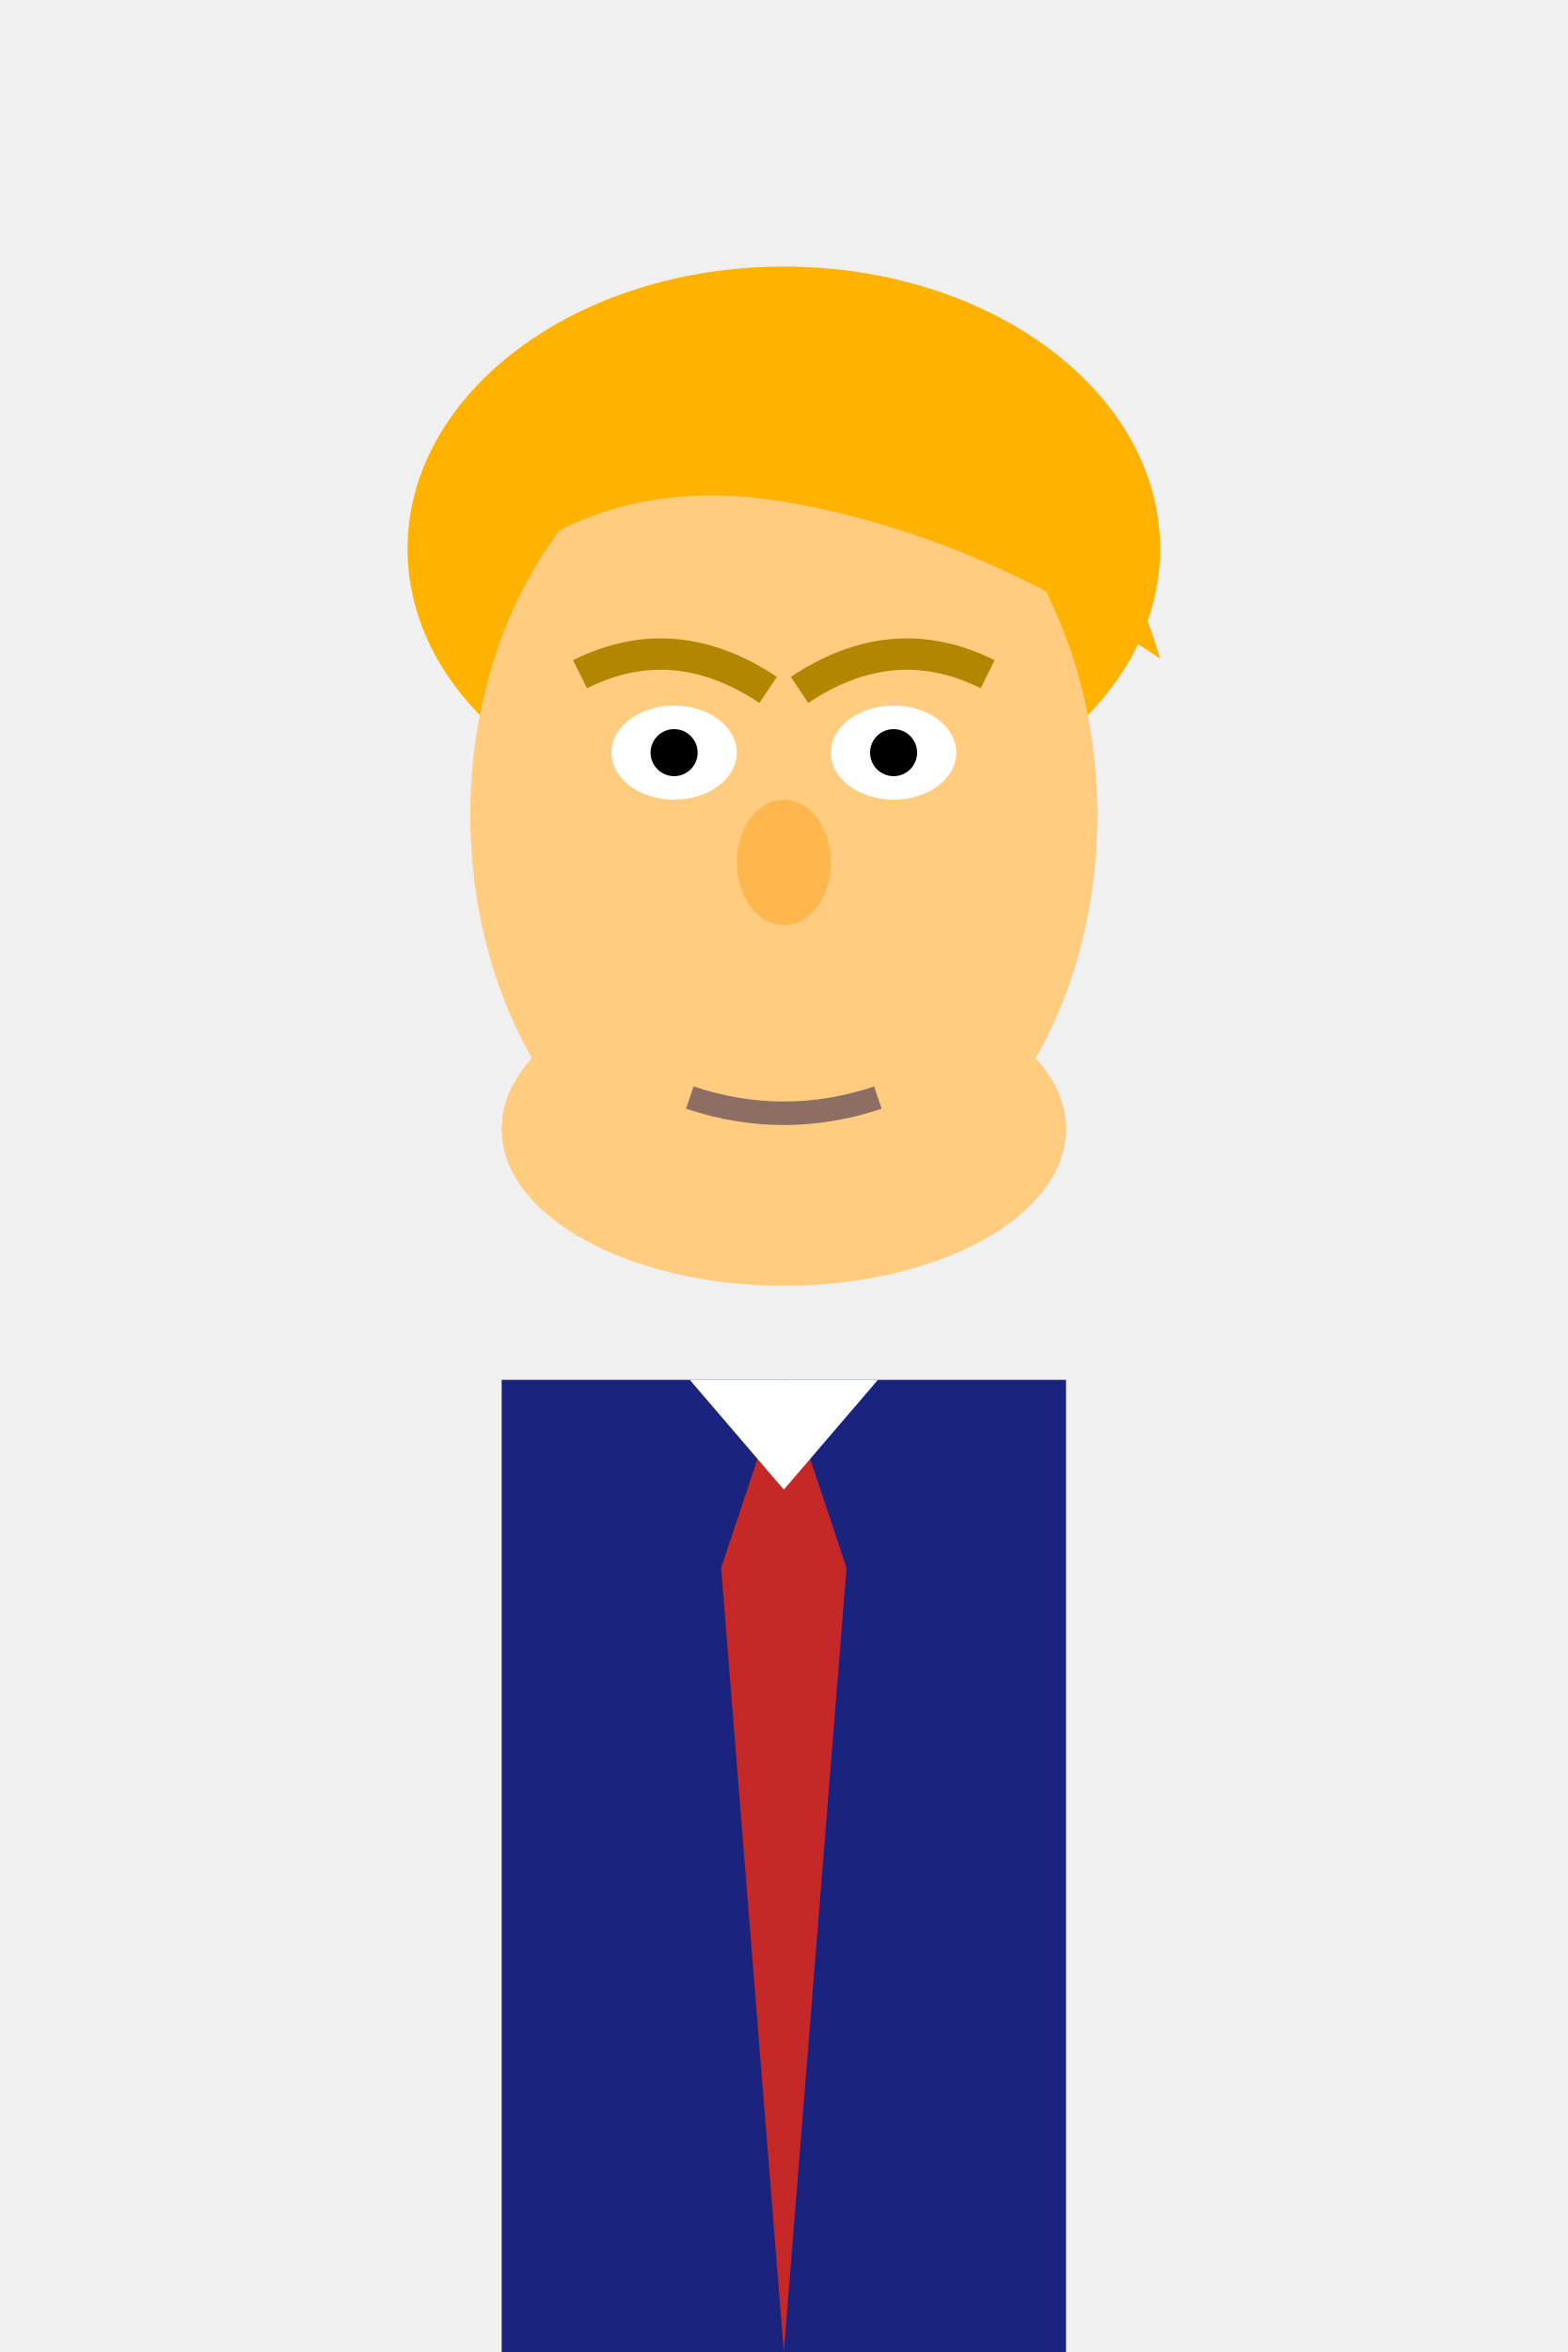
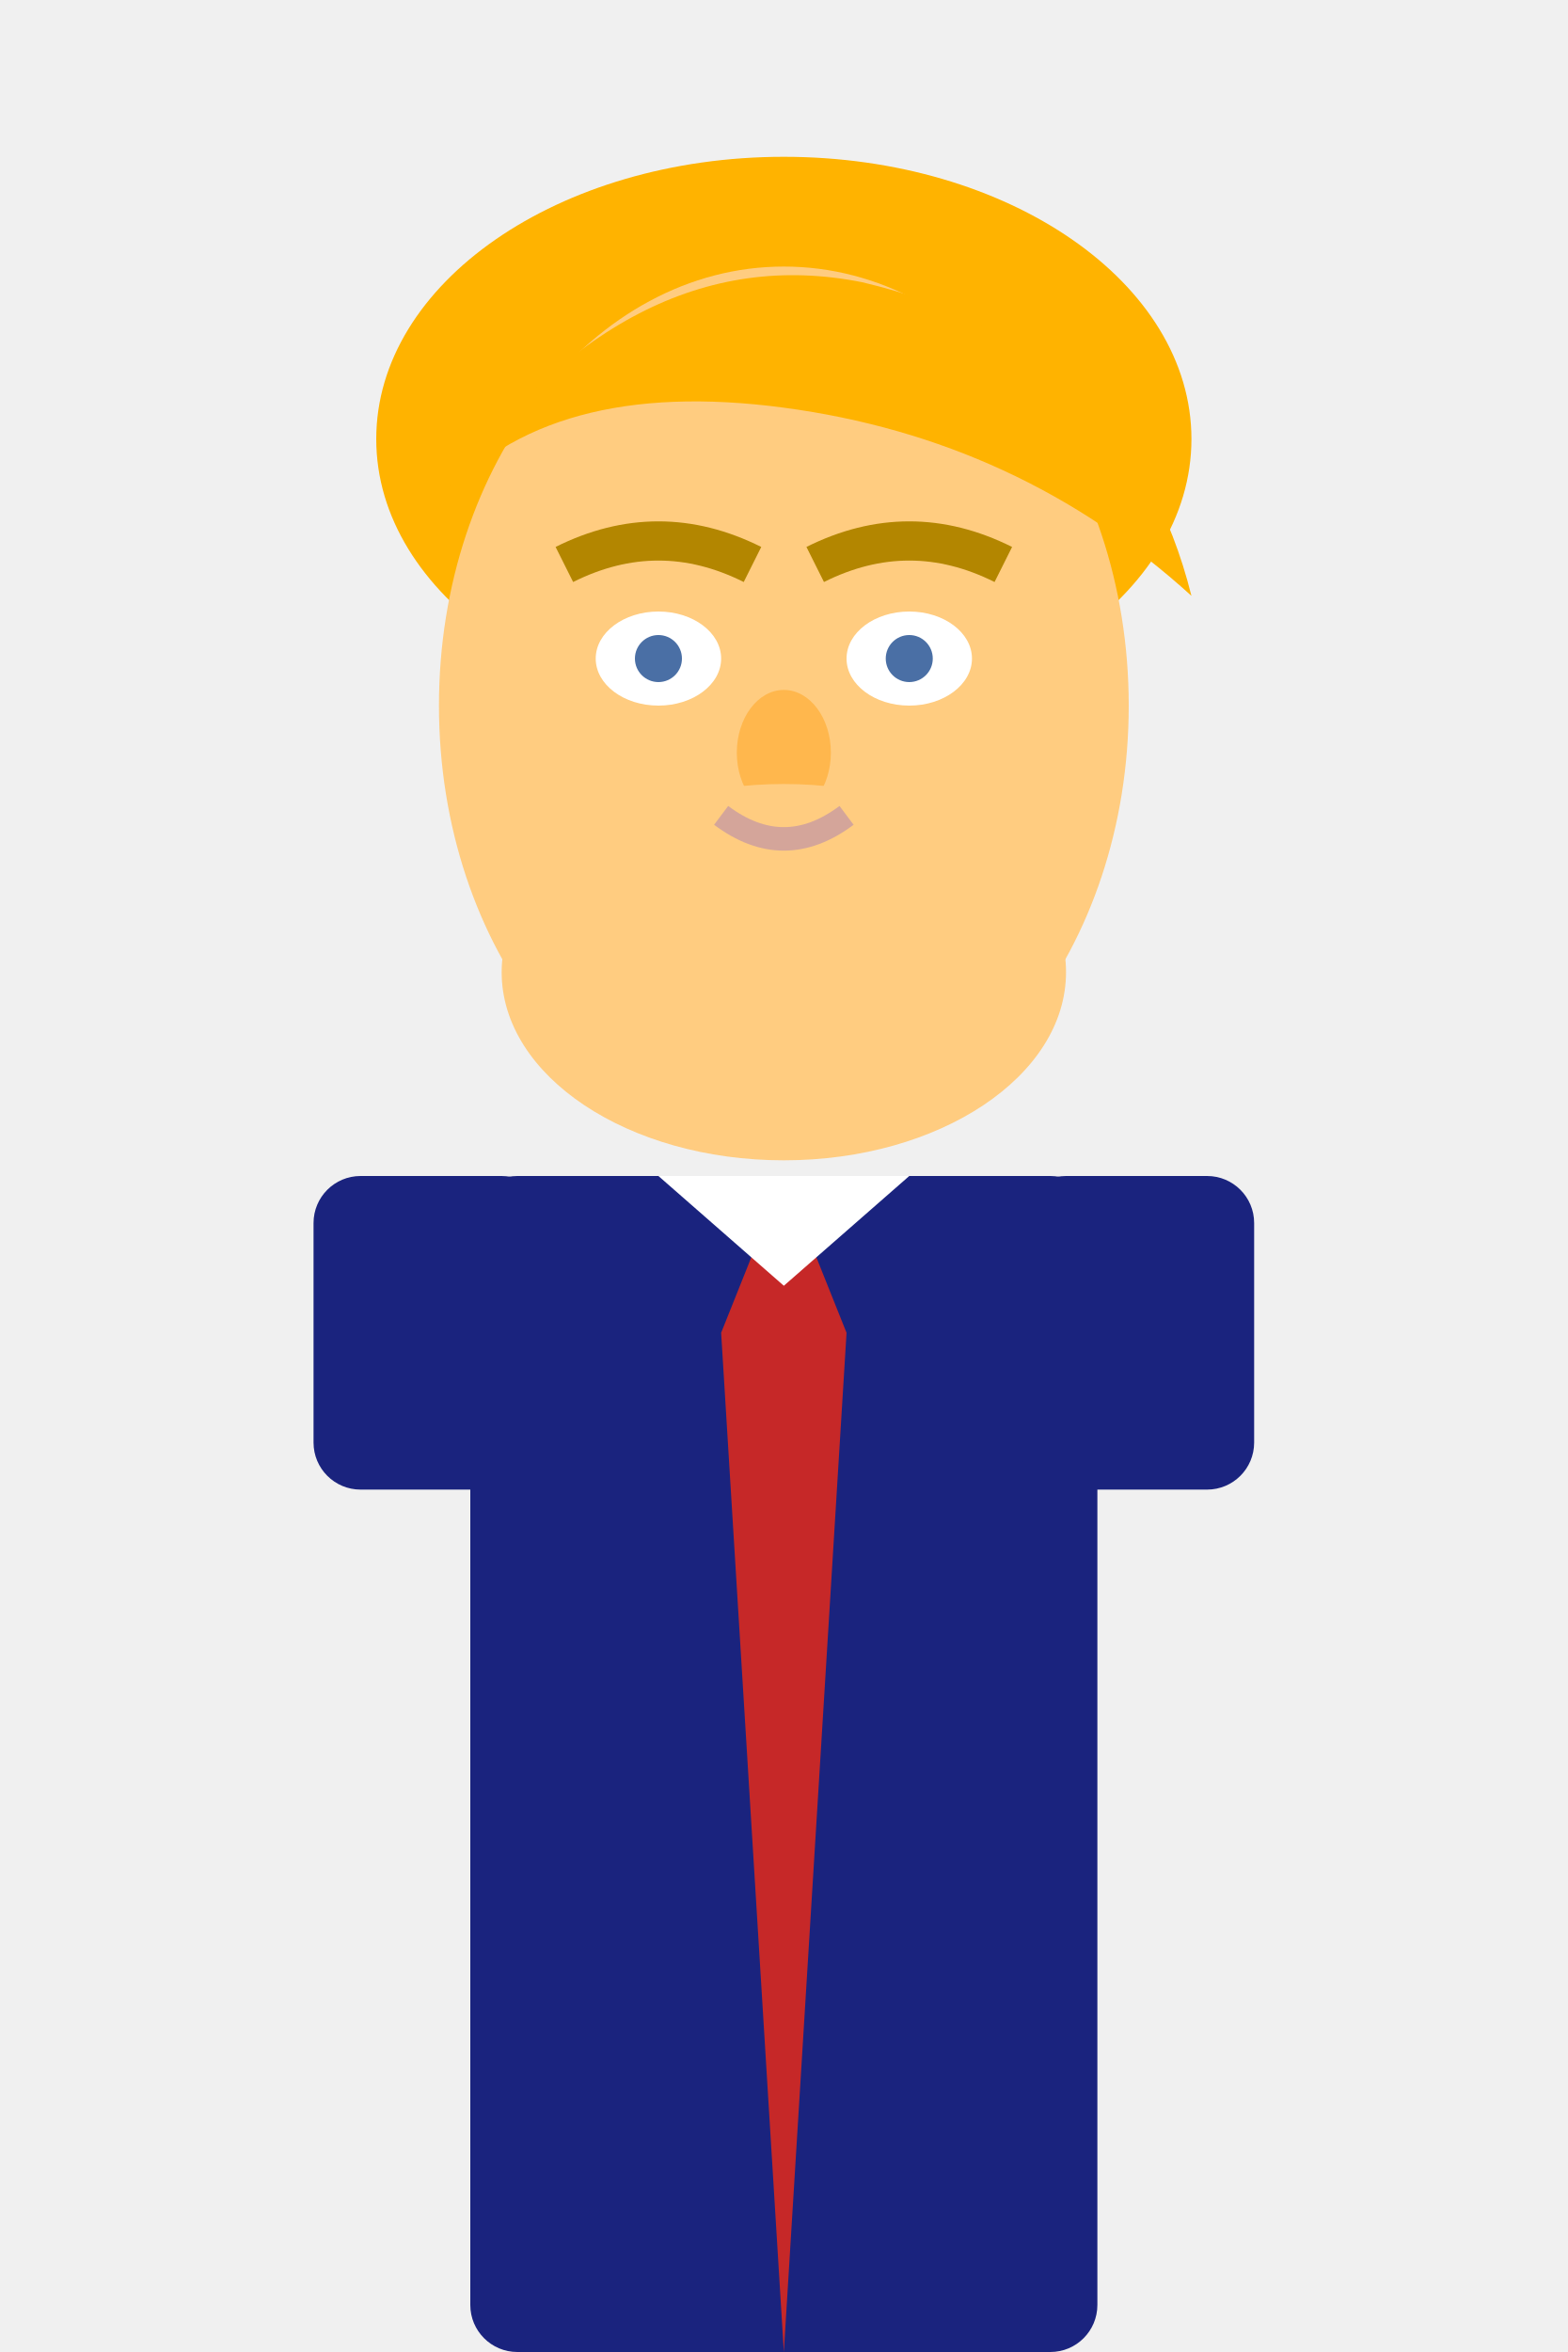
<svg xmlns="http://www.w3.org/2000/svg" viewBox="0 0 100 150" width="100" height="150">
  <g id="body">
-     <rect x="32" y="88" width="36" height="62" fill="#1a237e" />
-     <polygon points="50,88 46,100 50,150 54,100" fill="#c62828" />
-     <polygon points="44,88 50,95 56,88" fill="#ffffff" />
+     <rect x="30" y="75" width="40" height="75" rx="3" fill="#1a237e" />
+     <polygon points="50,75 46,85 50,150 54,85" fill="#c62828" />
+     <polygon points="42,75 50,82 58,75" fill="#ffffff" />
+     <rect x="20" y="75" width="15" height="20" rx="3" fill="#1a237e" />
+     <rect x="65" y="75" width="15" height="20" rx="3" fill="#1a237e" />
  </g>
  <g id="head-top">
-     <ellipse cx="50" cy="35" rx="24" ry="18" fill="#ffb300" />
-     <ellipse cx="50" cy="52" rx="20" ry="26" fill="#ffcc80" />
-     <ellipse cx="43" cy="48" rx="4" ry="3" fill="#ffffff" />
-     <ellipse cx="57" cy="48" rx="4" ry="3" fill="#ffffff" />
-     <circle class="pupil pupil-left" cx="43" cy="48" r="1.5" fill="#000000" />
-     <circle class="pupil pupil-right" cx="57" cy="48" r="1.5" fill="#000000" />
-     <path d="M37 43 Q43 40 49 44" stroke="#b38600" stroke-width="2" fill="none" />
-     <path d="M51 44 Q57 40 63 43" stroke="#b38600" stroke-width="2" fill="none" />
-     <ellipse cx="50" cy="55" rx="3" ry="4" fill="#ffb74d" />
-     <path d="M30 38 Q38 22 55 25 Q70 28 74 42 Q62 34 50 32 Q38 30 30 38" fill="#ffb300" />
+     <ellipse cx="50" cy="28" rx="26" ry="18" fill="#ffb300" />
+     <ellipse cx="50" cy="45" rx="22" ry="28" fill="#ffcc80" />
+     <ellipse id="eye-left-white" cx="42" cy="42" rx="4" ry="3" fill="#ffffff" />
+     <ellipse id="eye-right-white" cx="58" cy="42" rx="4" ry="3" fill="#ffffff" />
+     <circle class="pupil pupil-left" id="eye-left-pupil" cx="42" cy="42" r="1.5" fill="#4a6fa5" />
+     <circle class="pupil pupil-right" id="eye-right-pupil" cx="58" cy="42" r="1.5" fill="#4a6fa5" />
+     <circle id="eye-left-highlight" cx="41" cy="41" r="0.8" fill="#fff" opacity="0" />
+     <circle id="eye-right-highlight" cx="57" cy="41" r="0.8" fill="#fff" opacity="0" />
+     <path id="brow-left-border" d="M36 38 Q42 35 48 38" stroke="#ffcc80" stroke-width="3" fill="none" />
+     <path id="brow-left" d="M36 36 Q42 33 48 36" stroke="#b38600" stroke-width="2.5" fill="none" />
+     <path id="brow-right-border" d="M52 38 Q58 35 64 38" stroke="#ffcc80" stroke-width="3" fill="none" />
+     <path id="brow-right" d="M52 36 Q58 33 64 36" stroke="#b38600" stroke-width="2.5" fill="none" />
+     <ellipse cx="50" cy="48" rx="3" ry="4" fill="#ffb74d" />
+     <path d="M28 32 Q40 15 55 18 Q72 22 76 38 Q65 28 50 26 Q35 24 28 32" fill="#ffb300" />
  </g>
  <g id="head-bottom">
-     <ellipse cx="50" cy="72" rx="18" ry="10" fill="#ffcc80" />
-     <path d="M44 70 Q50 72 56 70" stroke="#8d6e63" stroke-width="1.5" fill="none" id="mouth-closed" />
-     <ellipse cx="50" cy="71" rx="5" ry="2" fill="#5d4037" opacity="0" id="mouth-open" />
+     <ellipse cx="50" cy="62" rx="18" ry="12" fill="#ffcc80" />
+     <path id="mouth-closed" d="M46 52 Q50 55 54 52" stroke="#d4a59a" stroke-width="1.5" fill="none" />
+     <ellipse id="mouth-open" cx="50" cy="53" rx="5" ry="3" fill="#5d4037" opacity="0" />
  </g>
</svg>
